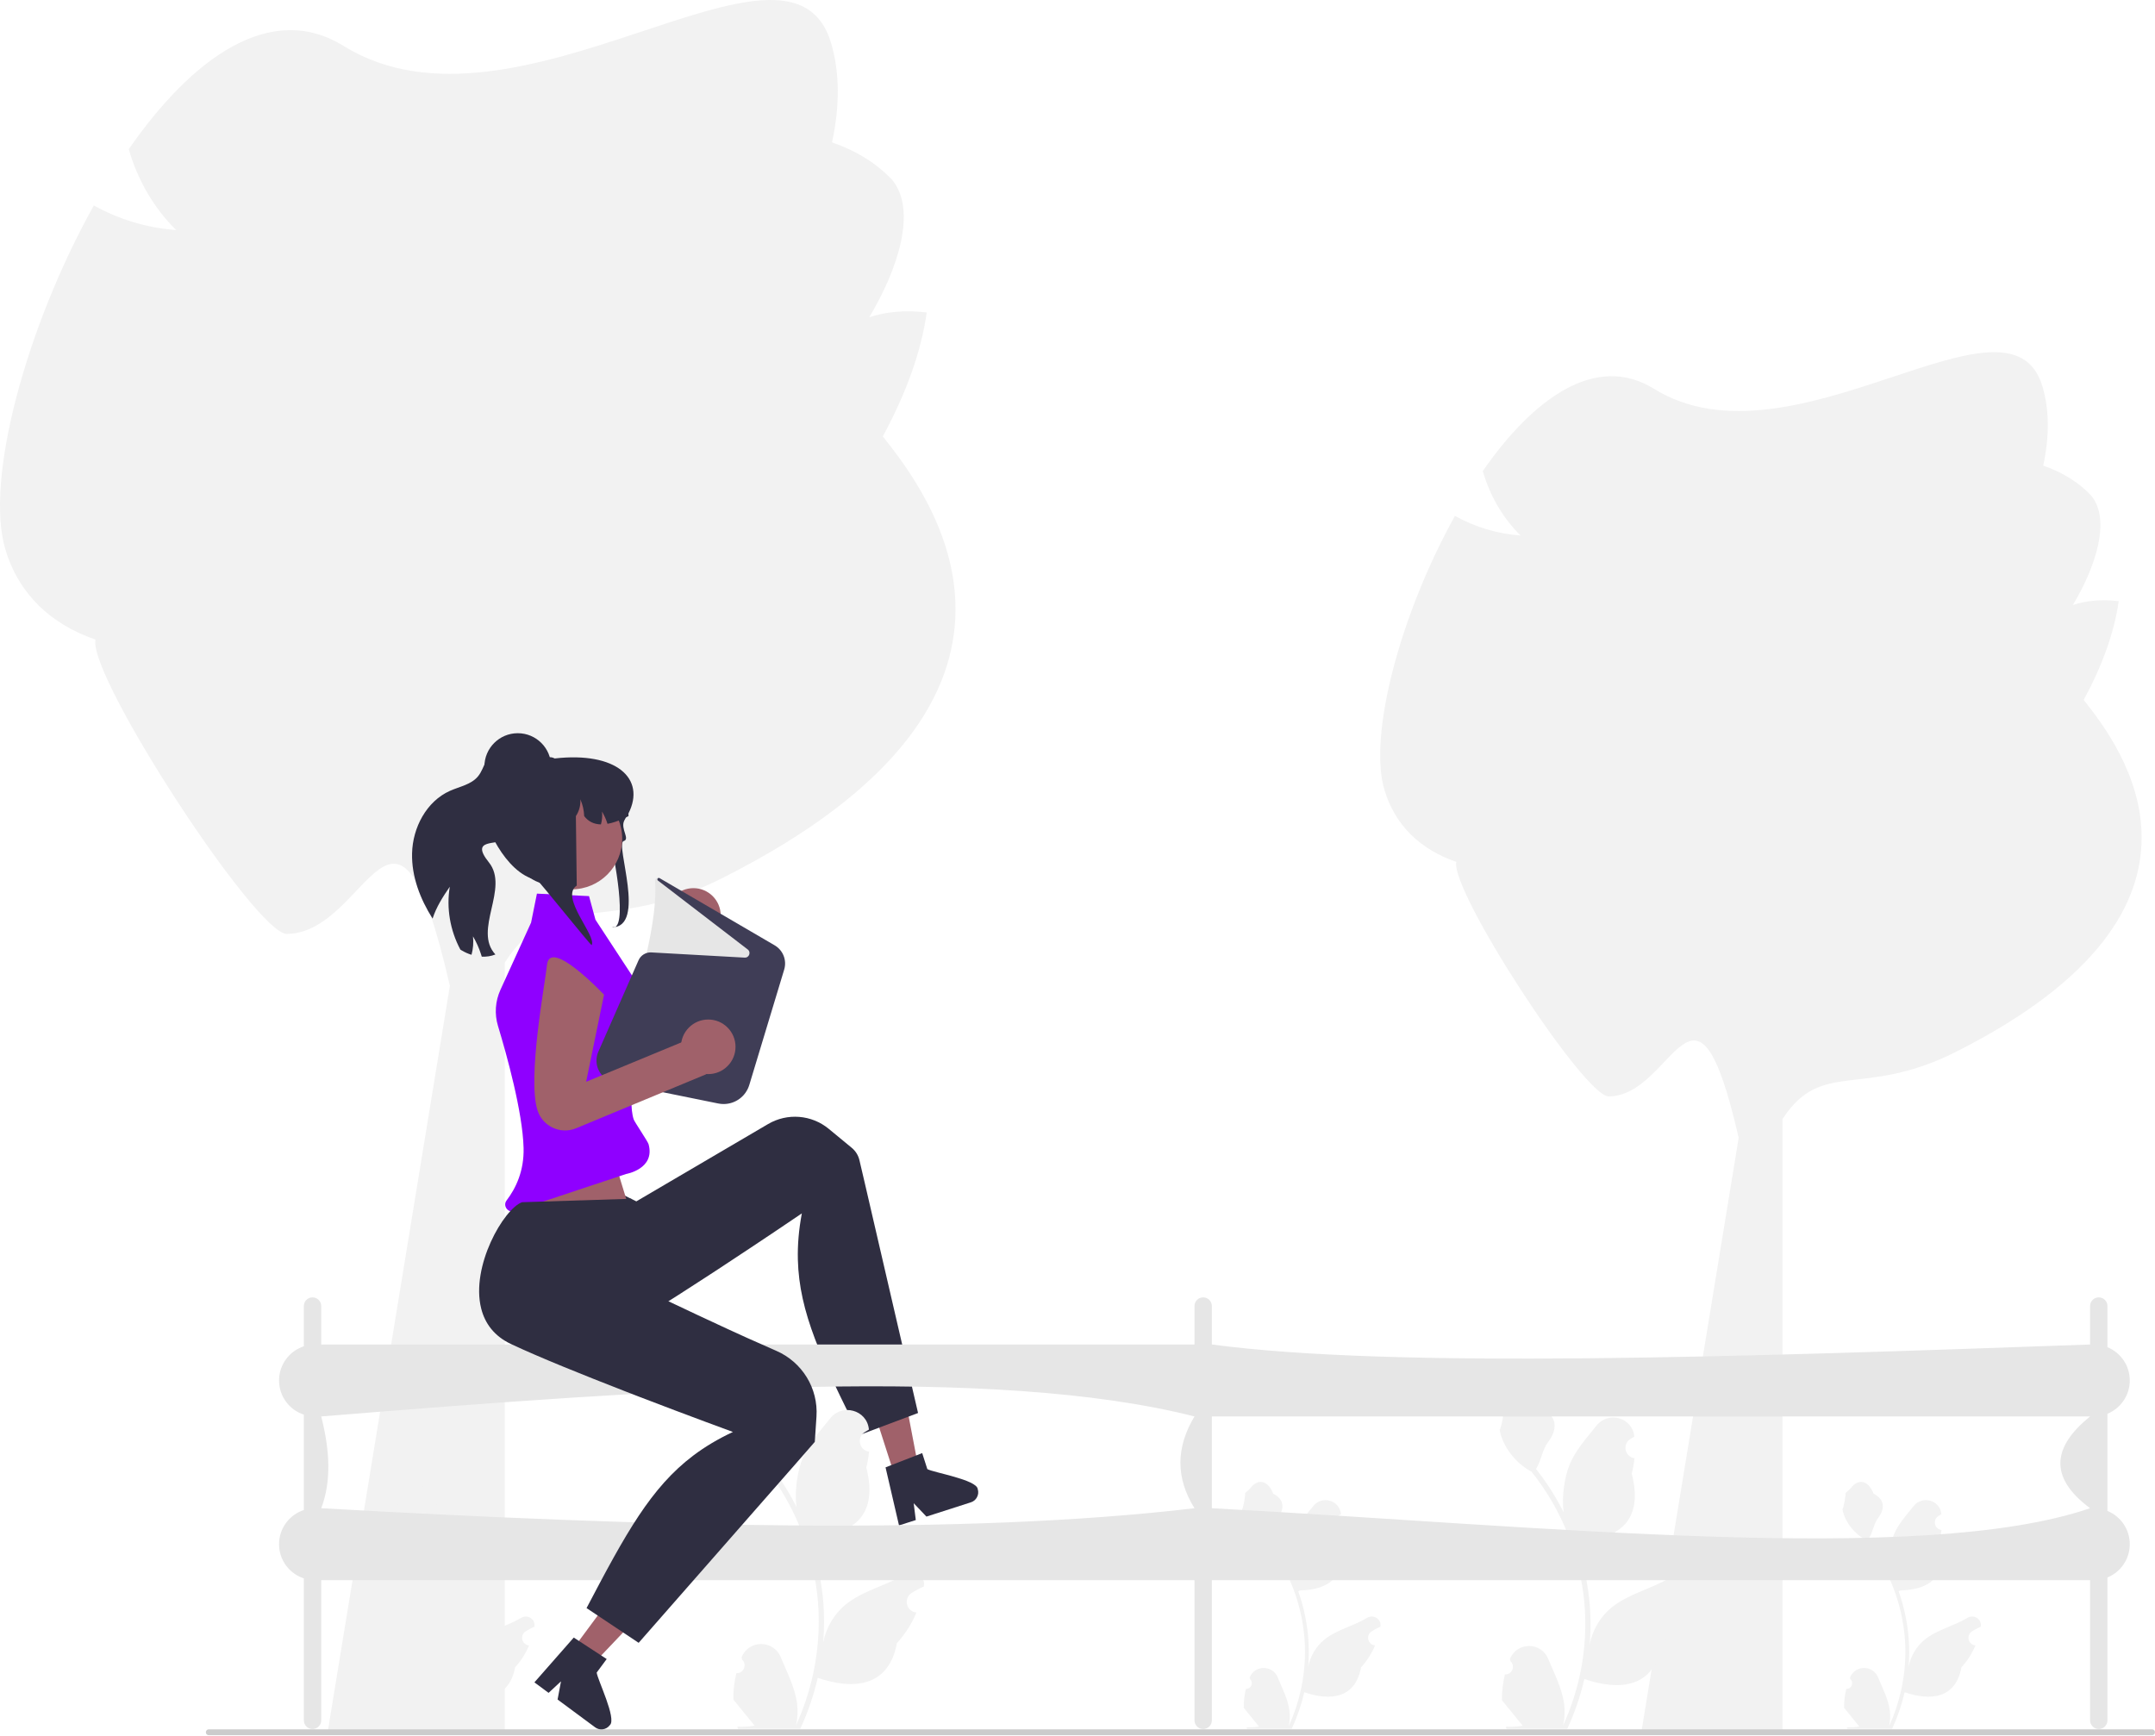
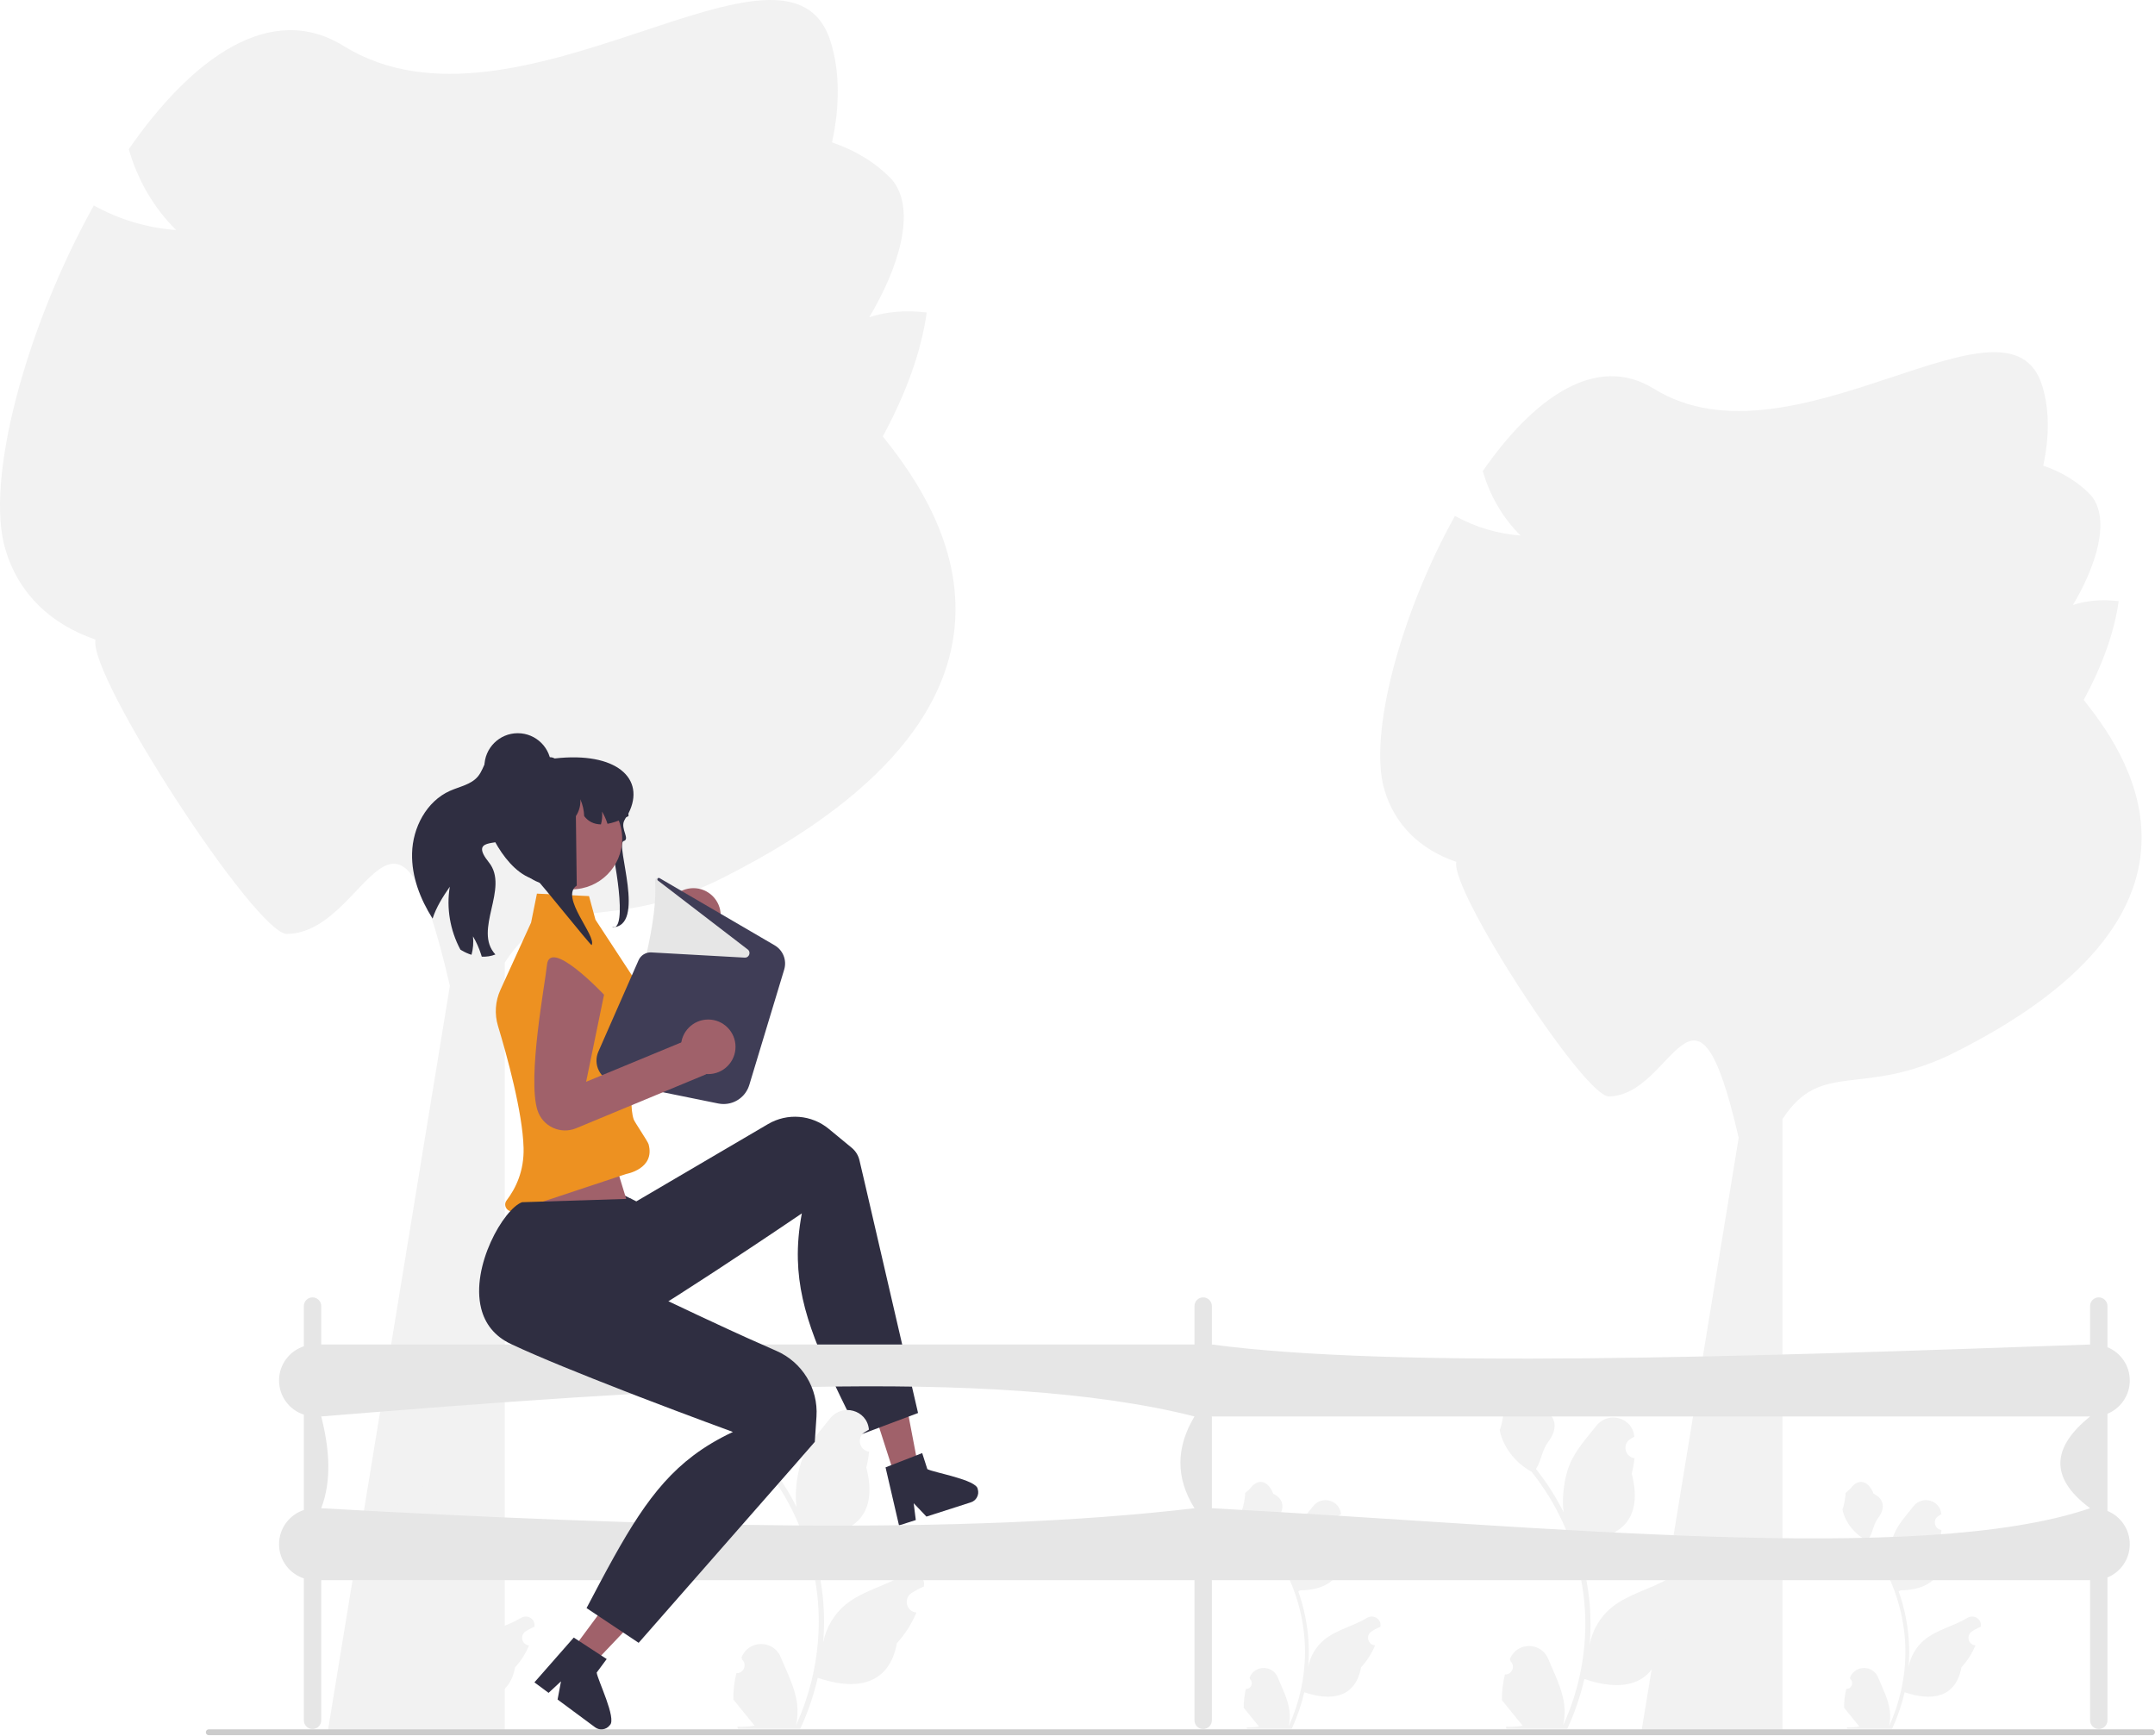
<svg xmlns="http://www.w3.org/2000/svg" width="868.644" height="699.464" viewBox="0 0 868.644 699.464">
  <g>
    <g>
      <polygon points="360.82 595.432 370.349 592.367 363.059 554.15 348.994 558.675 360.82 595.432" fill="#a0616a" />
      <path d="M369.27,586.704l-.01,.003-9.991,3.881-.01,.003-2.312,.902,5.152,22.216,.274,1.19,6.774-2.173-.158-1.223-.697-5.56,4.223,4.429,.917,.967,17.949-5.765c1.067-.343,1.909-1.079,2.404-2.009,.546-.975,.696-2.171,.319-3.322-.381-3.779-17.761-6.633-20.31-8.043l-2.074-6.46-2.451,.962Z" fill="#2f2e41" />
    </g>
    <path d="M343.329,462.686c1.546,1.276,2.632,3.023,3.091,4.975h0l2.046,8.736,21.584,93.183-23.624,8.882c-15.216-30.369-24.307-49.402-24.821-70.756-.144-5.916,.376-12.02,1.601-18.59,0,0-15.382,10.471-33.663,22.454-1.605,1.051-3.236,2.12-4.888,3.186-15.164,9.876-31.511,20.232-42.412,26.301-6.632,3.693-12.978,3.664-18.671,1.408-16.251-6.397-27.326-30.809-25.175-38.376l24.551-36.54,30.372,15.142,3.175,1.58,53.12-31.175c7.751-4.549,17.517-3.77,24.45,1.948l9.266,7.644Z" fill="#2f2e41" />
  </g>
  <path d="M839.898,282.138c7.5-13.8,12.37-27.33,14.11-39.81-6.953-.813-13.104-.247-18.475,1.556,9.247-15.409,15.42-34.385,7.385-44.126-5.06-5.37-11.6-9.39-19.33-12.06,2.5-11.57,2.53-22.41-.32-31.94-13.22-44.37-100.72,35.57-156.56,.97-23.41-14.5-48.61,3.77-69.02,33.15,2.8,9.77,7.97,18.85,15.23,25.98-9.25-.66-18.35-3.38-26.45-7.9-21.84,39.19-35.04,88.25-28.43,110.43,4.29,14.39,14.56,24.06,28.97,29.04-2.5,11.57,51.517,94.625,61.47,94.539,26.46-.23,34.688-60.332,52.354,16.689l-39.354,240.311h57v-247.831c15.86-24.488,32.243-8.109,70-27.169,115.81-58.46,66.439-122.893,51.42-141.828Z" fill="#f2f2f2" />
  <path d="M355.844,175.9c9.412-17.317,15.523-34.296,17.706-49.956-8.726-1.02-16.444-.31-23.183,1.953,11.604-19.336,19.35-43.149,9.267-55.373-6.35-6.739-14.556-11.783-24.257-15.134,3.137-14.519,3.175-28.122-.402-40.081-16.589-55.679-126.391,44.636-196.463,1.217C109.136,.331,77.514,23.257,51.902,60.126c3.514,12.26,10.001,23.654,19.112,32.602-11.608-.828-23.027-4.241-33.191-9.913C10.416,131.992-6.149,193.556,2.146,221.389c5.383,18.058,18.271,30.192,36.354,36.441-3.137,14.519,64.647,118.742,77.137,118.634,33.204-.288,43.529-75.709,65.698,20.943l-49.384,301.559h71.528V387.97c19.902-30.73,40.46-10.176,87.841-34.093,145.326-73.359,83.372-154.215,64.526-177.977Z" fill="#f2f2f2" />
  <path d="M502.215,680.777c2.066,.129,3.208-2.437,1.645-3.933l-.155-.618c.02-.05,.041-.099,.062-.148,2.089-4.982,9.17-4.947,11.241,.042,1.839,4.428,4.179,8.864,4.756,13.546,.258,2.067,.142,4.172-.316,6.2,4.308-9.411,6.575-19.687,6.575-30.021,0-2.597-.142-5.193-.433-7.783-.239-2.119-.568-4.224-.995-6.31-2.306-11.277-7.299-22.018-14.5-30.99-3.462-1.892-6.349-4.851-8.093-8.397-.626-1.279-1.117-2.655-1.35-4.056,.394,.052,1.486-5.949,1.188-6.317,.549-.833,1.532-1.247,2.131-2.06,2.982-4.043,7.091-3.337,9.236,2.157,4.582,2.313,4.627,6.148,1.815,9.837-1.789,2.347-2.035,5.522-3.604,8.035,.162,.207,.329,.407,.491,.614,2.961,3.798,5.522,7.88,7.681,12.169-.61-4.766,.291-10.508,1.826-14.21,1.748-4.217,5.025-7.769,7.91-11.415,3.466-4.379,10.573-2.468,11.184,3.083,.006,.054,.012,.107,.017,.161-.429,.242-.848,.499-1.259,.77-2.339,1.547-1.531,5.174,1.241,5.602l.063,.01c-.155,1.544-.42,3.074-.807,4.579,3.702,14.316-4.29,19.53-15.701,19.764-.252,.129-.497,.258-.749,.381,1.156,3.255,2.08,6.594,2.764,9.979,.614,2.99,1.04,6.013,1.279,9.049,.297,3.83,.271,7.68-.052,11.503l.019-.136c.82-4.211,3.107-8.145,6.427-10.87,4.946-4.063,11.933-5.559,17.268-8.824,2.568-1.572,5.859,.459,5.411,3.437l-.022,.143c-.794,.323-1.569,.698-2.319,1.117-.429,.242-.848,.499-1.259,.77-2.339,1.547-1.531,5.174,1.241,5.602l.063,.01c.045,.006,.084,.013,.129,.019-1.363,3.236-3.262,6.239-5.639,8.829-2.315,12.497-12.256,13.683-22.89,10.044h-.006c-1.163,5.064-2.861,10.011-5.044,14.726h-18.02c-.065-.2-.123-.407-.181-.607,1.666,.103,3.346,.006,4.986-.297-1.337-1.641-2.674-3.294-4.011-4.935-.032-.032-.058-.065-.084-.097-.678-.84-1.363-1.673-2.041-2.512l-0-.001c-.042-2.578,.267-5.147,.879-7.64l.001-0Z" fill="#f2f2f2" />
  <path d="M606.606,674.963c2.813,.176,4.367-3.318,2.239-5.355l-.212-.842c.028-.067,.056-.135,.084-.202,2.844-6.782,12.484-6.735,15.304,.057,2.503,6.028,5.69,12.067,6.474,18.441,.352,2.814,.193,5.68-.431,8.441,5.865-12.811,8.951-26.801,8.951-40.87,0-3.535-.193-7.07-.589-10.596-.325-2.884-.774-5.751-1.354-8.591-3.139-15.353-9.936-29.975-19.74-42.189-4.713-2.576-8.644-6.604-11.018-11.431-.853-1.741-1.521-3.614-1.838-5.522,.536,.07,2.022-8.098,1.618-8.6,.747-1.134,2.085-1.698,2.902-2.805,4.06-5.505,9.654-4.544,12.574,2.937,6.238,3.148,6.299,8.37,2.471,13.392-2.435,3.195-2.77,7.518-4.907,10.938,.22,.281,.449,.554,.668,.835,4.031,5.17,7.518,10.728,10.457,16.566-.831-6.489,.396-14.306,2.486-19.345,2.38-5.741,6.841-10.577,10.769-15.54,4.719-5.962,14.394-3.36,15.226,4.198,.008,.073,.016,.146,.024,.219-.583,.329-1.155,.679-1.713,1.048-3.185,2.106-2.084,7.044,1.69,7.626l.085,.013c-.211,2.102-.572,4.186-1.099,6.234,5.04,19.489-5.841,26.588-21.376,26.907-.343,.176-.677,.352-1.02,.519,1.574,4.432,2.831,8.978,3.763,13.585,.835,4.071,1.416,8.186,1.741,12.319,.405,5.214,.369,10.455-.07,15.66l.026-.185c1.117-5.733,4.229-11.088,8.749-14.799,6.733-5.531,16.245-7.568,23.509-12.013,3.496-2.14,7.977,.625,7.367,4.679-.01,.065-.02,.129-.03,.194-1.082,.44-2.137,.95-3.157,1.521-.583,.329-1.155,.679-1.714,1.048-3.185,2.106-2.084,7.044,1.69,7.626l.086,.013c.062,.009,.114,.018,.176,.026-1.855,4.405-4.44,8.494-7.676,12.02-3.151,17.013-16.685,18.628-31.162,13.673h-.009c-1.583,6.894-3.895,13.629-6.867,20.048h-24.532c-.088-.273-.167-.554-.246-.827,2.269,.141,4.555,.009,6.788-.404-1.82-2.233-3.64-4.485-5.46-6.718-.044-.044-.079-.088-.114-.132-.923-1.143-1.855-2.277-2.779-3.42l-0-.001c-.058-3.509,.363-7.007,1.196-10.401l.001-0Z" fill="#f2f2f2" />
  <path d="M744.215,680.777c2.066,.129,3.208-2.437,1.645-3.933l-.155-.618c.02-.05,.041-.099,.062-.148,2.089-4.982,9.17-4.947,11.241,.042,1.839,4.428,4.179,8.864,4.756,13.546,.258,2.067,.142,4.172-.316,6.2,4.308-9.411,6.575-19.687,6.575-30.021,0-2.597-.142-5.193-.433-7.783-.239-2.119-.568-4.224-.995-6.31-2.306-11.277-7.299-22.018-14.5-30.99-3.462-1.892-6.349-4.851-8.093-8.397-.626-1.279-1.117-2.655-1.35-4.056,.394,.052,1.486-5.949,1.188-6.317,.549-.833,1.532-1.247,2.131-2.06,2.982-4.043,7.091-3.337,9.236,2.157,4.582,2.313,4.627,6.148,1.815,9.837-1.789,2.347-2.035,5.522-3.604,8.035,.162,.207,.329,.407,.491,.614,2.961,3.798,5.522,7.88,7.681,12.169-.61-4.766,.291-10.508,1.826-14.21,1.748-4.217,5.025-7.769,7.91-11.415,3.466-4.379,10.573-2.468,11.184,3.083,.006,.054,.012,.107,.017,.161-.429,.242-.848,.499-1.259,.77-2.339,1.547-1.531,5.174,1.241,5.602l.063,.01c-.155,1.544-.42,3.074-.807,4.579,3.702,14.316-4.29,19.53-15.701,19.764-.252,.129-.497,.258-.749,.381,1.156,3.255,2.08,6.594,2.764,9.979,.614,2.99,1.04,6.013,1.279,9.049,.297,3.83,.271,7.68-.052,11.503l.019-.136c.82-4.211,3.107-8.145,6.427-10.87,4.946-4.063,11.933-5.559,17.268-8.824,2.568-1.572,5.859,.459,5.411,3.437l-.022,.143c-.794,.323-1.569,.698-2.319,1.117-.429,.242-.848,.499-1.259,.77-2.339,1.547-1.531,5.174,1.241,5.602l.063,.01c.045,.006,.084,.013,.129,.019-1.363,3.236-3.262,6.239-5.639,8.829-2.315,12.497-12.256,13.683-22.89,10.044h-.006c-1.163,5.064-2.861,10.011-5.044,14.726h-18.02c-.065-.2-.123-.407-.181-.607,1.666,.103,3.346,.006,4.986-.297-1.337-1.641-2.674-3.294-4.011-4.935-.032-.032-.058-.065-.084-.097-.678-.84-1.363-1.673-2.041-2.512l-0-.001c-.042-2.578,.267-5.147,.879-7.64l.001-0Z" fill="#f2f2f2" />
  <path d="M296.831,674.435c2.88,.18,4.472-3.398,2.293-5.484l-.217-.862c.029-.069,.057-.138,.086-.207,2.913-6.946,12.784-6.898,15.672,.058,2.563,6.174,5.827,12.358,6.63,18.885,.36,2.881,.198,5.817-.441,8.645,6.006-13.12,9.167-27.447,9.167-41.854,0-3.62-.198-7.24-.603-10.851-.333-2.954-.792-5.889-1.387-8.798-3.215-15.722-10.175-30.697-20.216-43.205-4.827-2.638-8.852-6.763-11.283-11.706-.873-1.783-1.558-3.701-1.882-5.655,.549,.072,2.071-8.293,1.657-8.807,.765-1.162,2.136-1.739,2.972-2.872,4.158-5.637,9.886-4.653,12.877,3.008,6.388,3.224,6.45,8.571,2.53,13.714-2.494,3.272-2.837,7.699-5.025,11.202,.225,.288,.459,.567,.684,.856,4.128,5.295,7.699,10.986,10.709,16.965-.851-6.645,.405-14.65,2.546-19.811,2.437-5.88,7.006-10.832,11.029-15.915,4.832-6.105,14.741-3.441,15.592,4.299,.008,.075,.016,.15,.024,.225-.598,.337-1.183,.695-1.755,1.073-3.262,2.157-2.134,7.213,1.73,7.81l.088,.013c-.216,2.152-.585,4.286-1.126,6.384,5.161,19.959-5.981,27.228-21.891,27.555-.351,.18-.693,.36-1.045,.531,1.612,4.538,2.9,9.194,3.854,13.912,.855,4.169,1.45,8.383,1.783,12.616,.414,5.34,.378,10.707-.072,16.038l.027-.189c1.144-5.871,4.331-11.355,8.96-15.155,6.895-5.664,16.636-7.75,24.075-12.303,3.581-2.192,8.169,.641,7.544,4.792-.01,.066-.02,.133-.03,.199-1.108,.45-2.188,.973-3.233,1.558-.598,.337-1.183,.695-1.755,1.073-3.262,2.157-2.134,7.213,1.73,7.81l.088,.013c.063,.009,.117,.018,.18,.027-1.9,4.511-4.547,8.699-7.861,12.309-3.227,17.423-17.087,19.076-31.913,14.002h-.009c-1.621,7.06-3.989,13.957-7.033,20.531h-25.123c-.09-.279-.171-.567-.252-.847,2.323,.144,4.665,.009,6.952-.414-1.864-2.287-3.728-4.593-5.592-6.88-.045-.045-.081-.09-.117-.135-.945-1.171-1.9-2.332-2.845-3.503l-.001-.001c-.059-3.594,.372-7.175,1.225-10.651l.001-0Z" fill="#f2f2f2" />
  <path d="M161.215,680.777c2.066,.129,3.208-2.437,1.645-3.933l-.155-.618c.02-.05,.041-.099,.062-.148,2.089-4.982,9.17-4.947,11.241,.042,1.839,4.428,4.179,8.864,4.756,13.546,.258,2.067,.142,4.172-.316,6.2,4.308-9.411,6.575-19.687,6.575-30.021,0-2.597-.142-5.193-.433-7.783-.239-2.119-.568-4.224-.995-6.31-2.306-11.277-7.299-22.018-14.5-30.99-3.462-1.892-6.349-4.851-8.093-8.397-.626-1.279-1.117-2.655-1.35-4.056,.394,.052,1.486-5.949,1.188-6.317,.549-.833,1.532-1.247,2.131-2.06,2.982-4.043,7.091-3.337,9.236,2.157,4.582,2.313,4.627,6.148,1.815,9.837-1.789,2.347-2.035,5.522-3.604,8.035,.162,.207,.329,.407,.491,.614,2.961,3.798,5.522,7.88,7.681,12.169-.61-4.766,.291-10.508,1.826-14.21,1.748-4.217,5.025-7.769,7.91-11.415,3.466-4.379,10.573-2.468,11.184,3.083,.006,.054,.012,.107,.017,.161-.429,.242-.848,.499-1.259,.77-2.339,1.547-1.531,5.174,1.241,5.602l.063,.01c-.155,1.544-.42,3.074-.807,4.579,3.702,14.316-4.29,19.53-15.701,19.764-.252,.129-.497,.258-.749,.381,1.156,3.255,2.08,6.594,2.764,9.979,.614,2.99,1.04,6.013,1.279,9.049,.297,3.83,.271,7.68-.052,11.503l.019-.136c.82-4.211,3.107-8.145,6.427-10.87,4.946-4.063,11.933-5.559,17.268-8.824,2.568-1.572,5.859,.459,5.411,3.437l-.022,.143c-.794,.323-1.569,.698-2.319,1.117-.429,.242-.848,.499-1.259,.77-2.339,1.547-1.531,5.174,1.241,5.602l.063,.01c.045,.006,.084,.013,.129,.019-1.363,3.236-3.262,6.239-5.639,8.829-2.315,12.497-12.256,13.683-22.89,10.044h-.006c-1.163,5.064-2.861,10.011-5.044,14.726h-18.02c-.065-.2-.123-.407-.181-.607,1.666,.103,3.346,.006,4.986-.297-1.337-1.641-2.674-3.294-4.011-4.935-.032-.032-.058-.065-.084-.097-.678-.84-1.363-1.673-2.041-2.512l-0-.001c-.042-2.578,.267-5.147,.879-7.64l.001-0Z" fill="#f2f2f2" />
  <g>
    <path d="M234.719,383.122s-31.902-1.499-24.874,7.367c4.573,5.77,25.894,38.265,37.989,44.77,6.023,3.239,13.526,.623,16.242-5.654l22.54-52.091-14.789-5.365-17.894,41.217-19.215-30.246Z" fill="#a0616a" />
    <circle cx="279.507" cy="369.013" r="11" fill="#a0616a" />
  </g>
  <path d="M292.179,429.671l-42.804-4.291,.174-.581c8.627-28.8,15.673-53.921,14.495-69.672-.034-.448,.185-.873,.57-1.11,.39-.238,.875-.241,1.267-.005l45.256,27.393-3.403,15.395-15.554,32.872Z" fill="#e6e6e6" />
  <polygon points="244.428 457.219 254.287 489.37 209.428 494.219 225.428 453.219 244.428 457.219" fill="#a0616a" />
-   <path d="M255.408,432.339c-1.07,7.64-1.32,14.86,.02,18.88,.356,1.069,5.692,8.883,6,10,2.754,9.984-9,12-9,12l-45.093,14.971c-2.597,.862-4.782-2.146-3.123-4.321,3.699-4.85,7.077-11.858,6.836-21.139-.375-14.463-6.776-37.465-10.314-49.161-1.456-4.813-1.105-9.985,.98-14.561l5.034-11.048,7.32-16.05,2.36-11.69,21,1,2.59,9.51,19.54,29.83c.79,1.21,1.31,2.56,1.54,3.95,.31,1.74,.16,3.56-.45,5.27-2.03,5.69-4.1,14.36-5.24,22.56Z" fill="#8f00ff" />
+   <path d="M255.408,432.339c-1.07,7.64-1.32,14.86,.02,18.88,.356,1.069,5.692,8.883,6,10,2.754,9.984-9,12-9,12l-45.093,14.971c-2.597,.862-4.782-2.146-3.123-4.321,3.699-4.85,7.077-11.858,6.836-21.139-.375-14.463-6.776-37.465-10.314-49.161-1.456-4.813-1.105-9.985,.98-14.561l5.034-11.048,7.32-16.05,2.36-11.69,21,1,2.59,9.51,19.54,29.83c.79,1.21,1.31,2.56,1.54,3.95,.31,1.74,.16,3.56-.45,5.27-2.03,5.69-4.1,14.36-5.24,22.56Z" fill="#ed9121" />
  <path d="M197.058,347.616c8.39,10.46-6.49,27.3,2.63,37.13-1.75,.7-3.62,.97-5.5,.88-.09-.32-.19-.64-.29-.95-.81-2.52-1.89-4.95-3.24-7.23,.26,2.48,.06,5.02-.6,7.43-1.41-.43-2.77-1.05-4.03-1.81-.16-.09-.3-.18-.46-.29-4.12-7.69-5.71-16.74-4.26-25.34-2.78,4.01-5.46,8.22-6.94,12.85-5.01-7.92-8.49-16.95-8.27-26.27,.22-10.37,5.8-21.01,15.28-25.23,3.91-1.74,8.55-2.52,11.28-5.82,1.47-1.76,2.17-4.02,3.23-6.06,1.06-2.04,2.71-4.02,4.99-4.35,1.36-.19,2.81,.56,3.56,1.64-3.69,4.04-3.48,10.6-2.28,16.11,1.28,5.92,5.15,13.26,1.2,17.85-2.43,2.83-14.33-.54-6.3,9.46Z" fill="#2f2e41" />
  <path d="M245.882,338.688c-.542-1.896,3.192,9.693,1.39,9.902-8.205,.941-19.469,5.842-25.184,8.128-.257-.03-.515-.06-.765-.097-.613-.067-1.211-.164-1.802-.276-13.307-2.518-18.424-22.959-18.424-23.146,0-.919,2.205-26.158,5.68-26.532,.901-.097,1.817-.149,2.748-.149h8.622c1.832-.389,3.648-.657,5.412-.784h.015c24.851-2.834,36.851,8.085,29.763,22.129-.008,.015-.023,.03-.03,.045-.371,.553-.696,1.076-.984,1.576-.28,.471-.515,.919-.719,1.345-1.582,3.287,2.485,7.424-.212,8.196-3.586,1.027,9.432,34.778-4.763,34.778,6.905,1.963,.747-29.885-.747-35.114Z" fill="#2f2e41" />
  <circle cx="230.387" cy="338.08" r="20.413" fill="#a0616a" />
  <path d="M253.337,328.976c-.34,.18-.67,.34-1.01,.51-.36,.17-.72,.34-1.07,.5-2.28,1.03-4.42,1.76-6.38,2.09-.55-1.72-1.29-3.38-2.21-4.94,.18,1.73,.03,3.5-.44,5.18-2.73-.05-5.02-1.08-6.75-3.34-.09-2.33-.61-4.65-1.55-6.8,.18,2.38-.48,4.81-1.8,6.8l.35,27.99c-7,4.65,8.12,20.33,6,24-.61-.07-21.4-26.11-21.99-26.22-13.31-2.52-21.76-24.44-20.68-25.68,0-3.65,.85-7.09,2.37-10.17,1.97-4,5.06-7.36,8.89-9.67,2.25-1.09,4.63-1.98,7.1-2.66,.06-.02,.11-.03,.17-.05,.75-.2,1.52-.39,2.28-.54,1.57-.33,3.16-.58,4.78-.73,.12-.01,.23-.01,.34-.01,.66,0,1.28,.18,1.82,.5h.02c.39,.24,.74,.54,1.01,.91,.47,.6,.74,1.34,.74,2.16h7.57c.28,0,.56,0,.84,.02,10.55,.42,19.02,8.71,19.57,19.08,.02,.36,.03,.71,.03,1.07Z" fill="#2f2e41" />
  <path d="M222.154,309.003c0,7.427-6.021,13.448-13.448,13.448-7.427,0-13.448-6.021-13.448-13.448s6.021-13.448,13.448-13.448c7.427,0,13.448,6.021,13.448,13.448Z" fill="#2f2e41" />
  <path d="M849.478,609.053v-39.173c5.279-2.167,9-7.353,9-13.413s-3.721-11.246-9-13.413v-16.587c0-1.933-1.567-3.5-3.5-3.5s-3.5,1.567-3.5,3.5v15.5c-140.765,5.023-280.373,9.791-354,0v-15.5c0-1.933-1.567-3.5-3.5-3.5s-3.5,1.567-3.5,3.5v15.5H129.478v-15.5c0-1.933-1.567-3.5-3.5-3.5s-3.5,1.567-3.5,3.5v16.221c-5.803,1.894-10,7.343-10,13.779s4.197,11.885,10,13.779v38.442c-5.803,1.894-10,7.343-10,13.779s4.197,11.885,10,13.779v57.221c0,1.933,1.567,3.5,3.5,3.5s3.5-1.567,3.5-3.5v-56.5H481.478v56.5c0,1.933,1.567,3.5,3.5,3.5s3.5-1.567,3.5-3.5v-56.5h354v56.5c0,1.933,1.567,3.5,3.5,3.5s3.5-1.567,3.5-3.5v-57.587c5.279-2.167,9-7.353,9-13.413s-3.721-11.246-9-13.413Zm-720-38.087c136.947-11.128,270.945-20.582,352,0-7.488,12.446-7.627,24.781,0,37-93.412,11.027-218.424,7.487-352,0,4.201-10.978,3.426-23.561,0-37Zm359,37v-37h354c-14.821,12.004-17.074,24.287,0,37-68.508,23.402-221.001,7.092-354,0Z" fill="#e6e6e6" />
  <path d="M291.678,445.032c-.726,0-1.461-.072-2.2-.222l-41.876-8.509c-2.667-.542-4.914-2.238-6.166-4.654s-1.342-5.23-.247-7.721l16.193-36.835c.888-2.021,2.968-3.307,5.169-3.172l37.608,2.098c1.019,.044,1.601-.582,1.829-1.197,.229-.616,.189-1.491-.605-2.102l-36.182-27.774c-.248-.193-.301-.535-.125-.795,.177-.26,.514-.335,.784-.175l46.374,27.073c3.414,1.994,4.999,6.028,3.854,9.812l-14.05,46.45c-1.415,4.678-5.658,7.723-10.361,7.723Zm-26.323-90.195l.003,.002-.003-.002Z" fill="#3f3d56" />
  <g>
    <path d="M243.478,400.966s-21.886-23.259-23-12c-.725,7.327-7.996,45.506-3.826,58.591,2.077,6.516,9.288,9.852,15.604,7.23l52.419-21.766-6.899-14.138-41.519,17.182,7.22-35.098Z" fill="#a0616a" />
    <circle cx="285.478" cy="421.967" r="11" fill="#a0616a" />
  </g>
  <path d="M82.974,698.274c0,.66,.53,1.19,1.19,1.19H867.454c.66,0,1.19-.53,1.19-1.19,0-.66-.53-1.19-1.19-1.19H84.164c-.66,0-1.19,.53-1.19,1.19Z" fill="#ccc" />
  <g>
    <polygon points="230.324 665.547 238.37 671.504 265.175 643.305 253.3 634.513 230.324 665.547" fill="#a0616a" />
    <path d="M240.511,674.21l4.038-5.454-2.211-1.437-8.988-5.865-2.083-1.353-15.049,17.139-.807,.919,5.713,4.23,.904-.837,4.103-3.806-1.131,6.007-.251,1.32,15.146,11.214c.904,.67,1.989,.925,3.028,.789,1.118-.13,2.176-.706,2.896-1.678,2.85-2.512-4.967-18.292-5.308-21.187Z" fill="#2f2e41" />
  </g>
  <path d="M328.428,581.219l-2.03,2.33-5.9,6.76-63.07,71.91-21-14c15.78-30.08,25.93-48.57,42.97-61.45,4.72-3.57,9.98-6.71,16.03-9.55,0,0-17.48-6.38-37.88-14.23-1.79-.69-3.61-1.39-5.44-2.11-16.87-6.55-34.82-13.78-46.11-19.09-6.87-3.23-10.55-8.4-12.04-14.34-4.29-16.93,9.07-40.17,16.47-42.84l44-1.39,5.43,33.5,.57,3.5s16.12,7.79,33.04,15.58c2.54,1.16,5.09,2.33,7.61,3.47,4,1.8,7.9,3.54,11.52,5.11,.083,.036,.166,.072,.248,.108,10.491,4.531,17.021,15.144,16.261,26.547l-.679,10.186Z" fill="#2f2e41" />
</svg>
